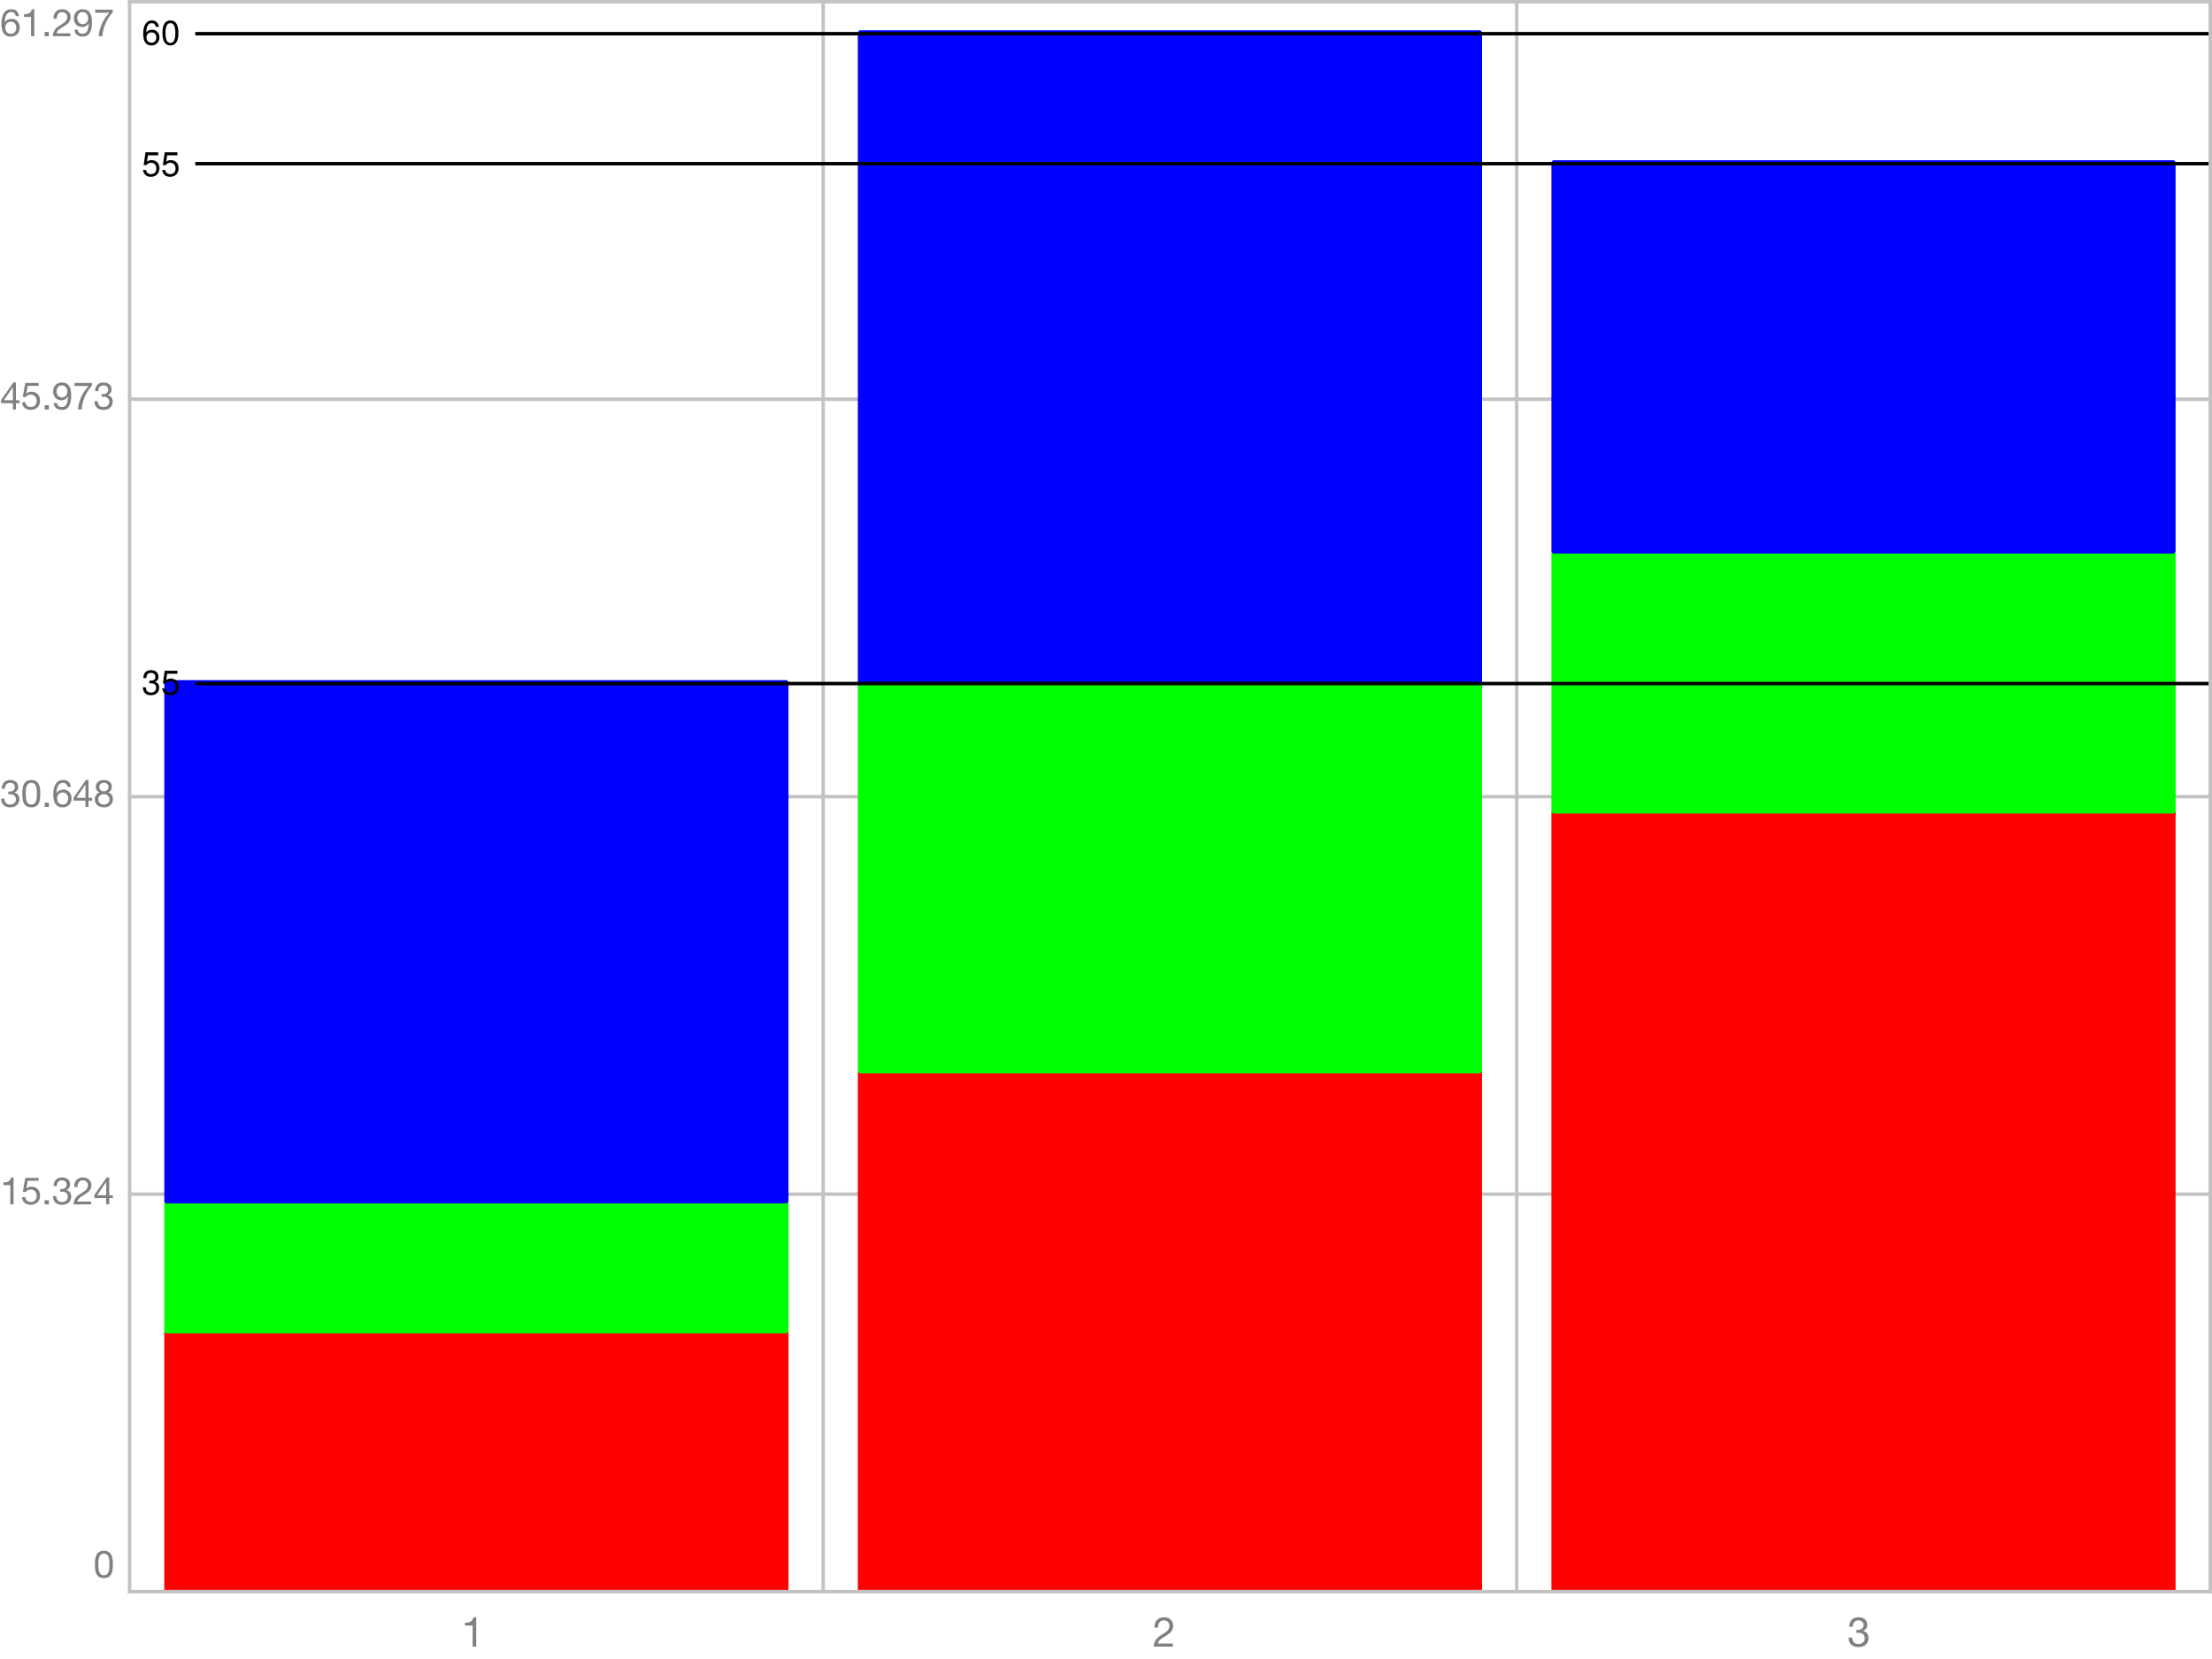
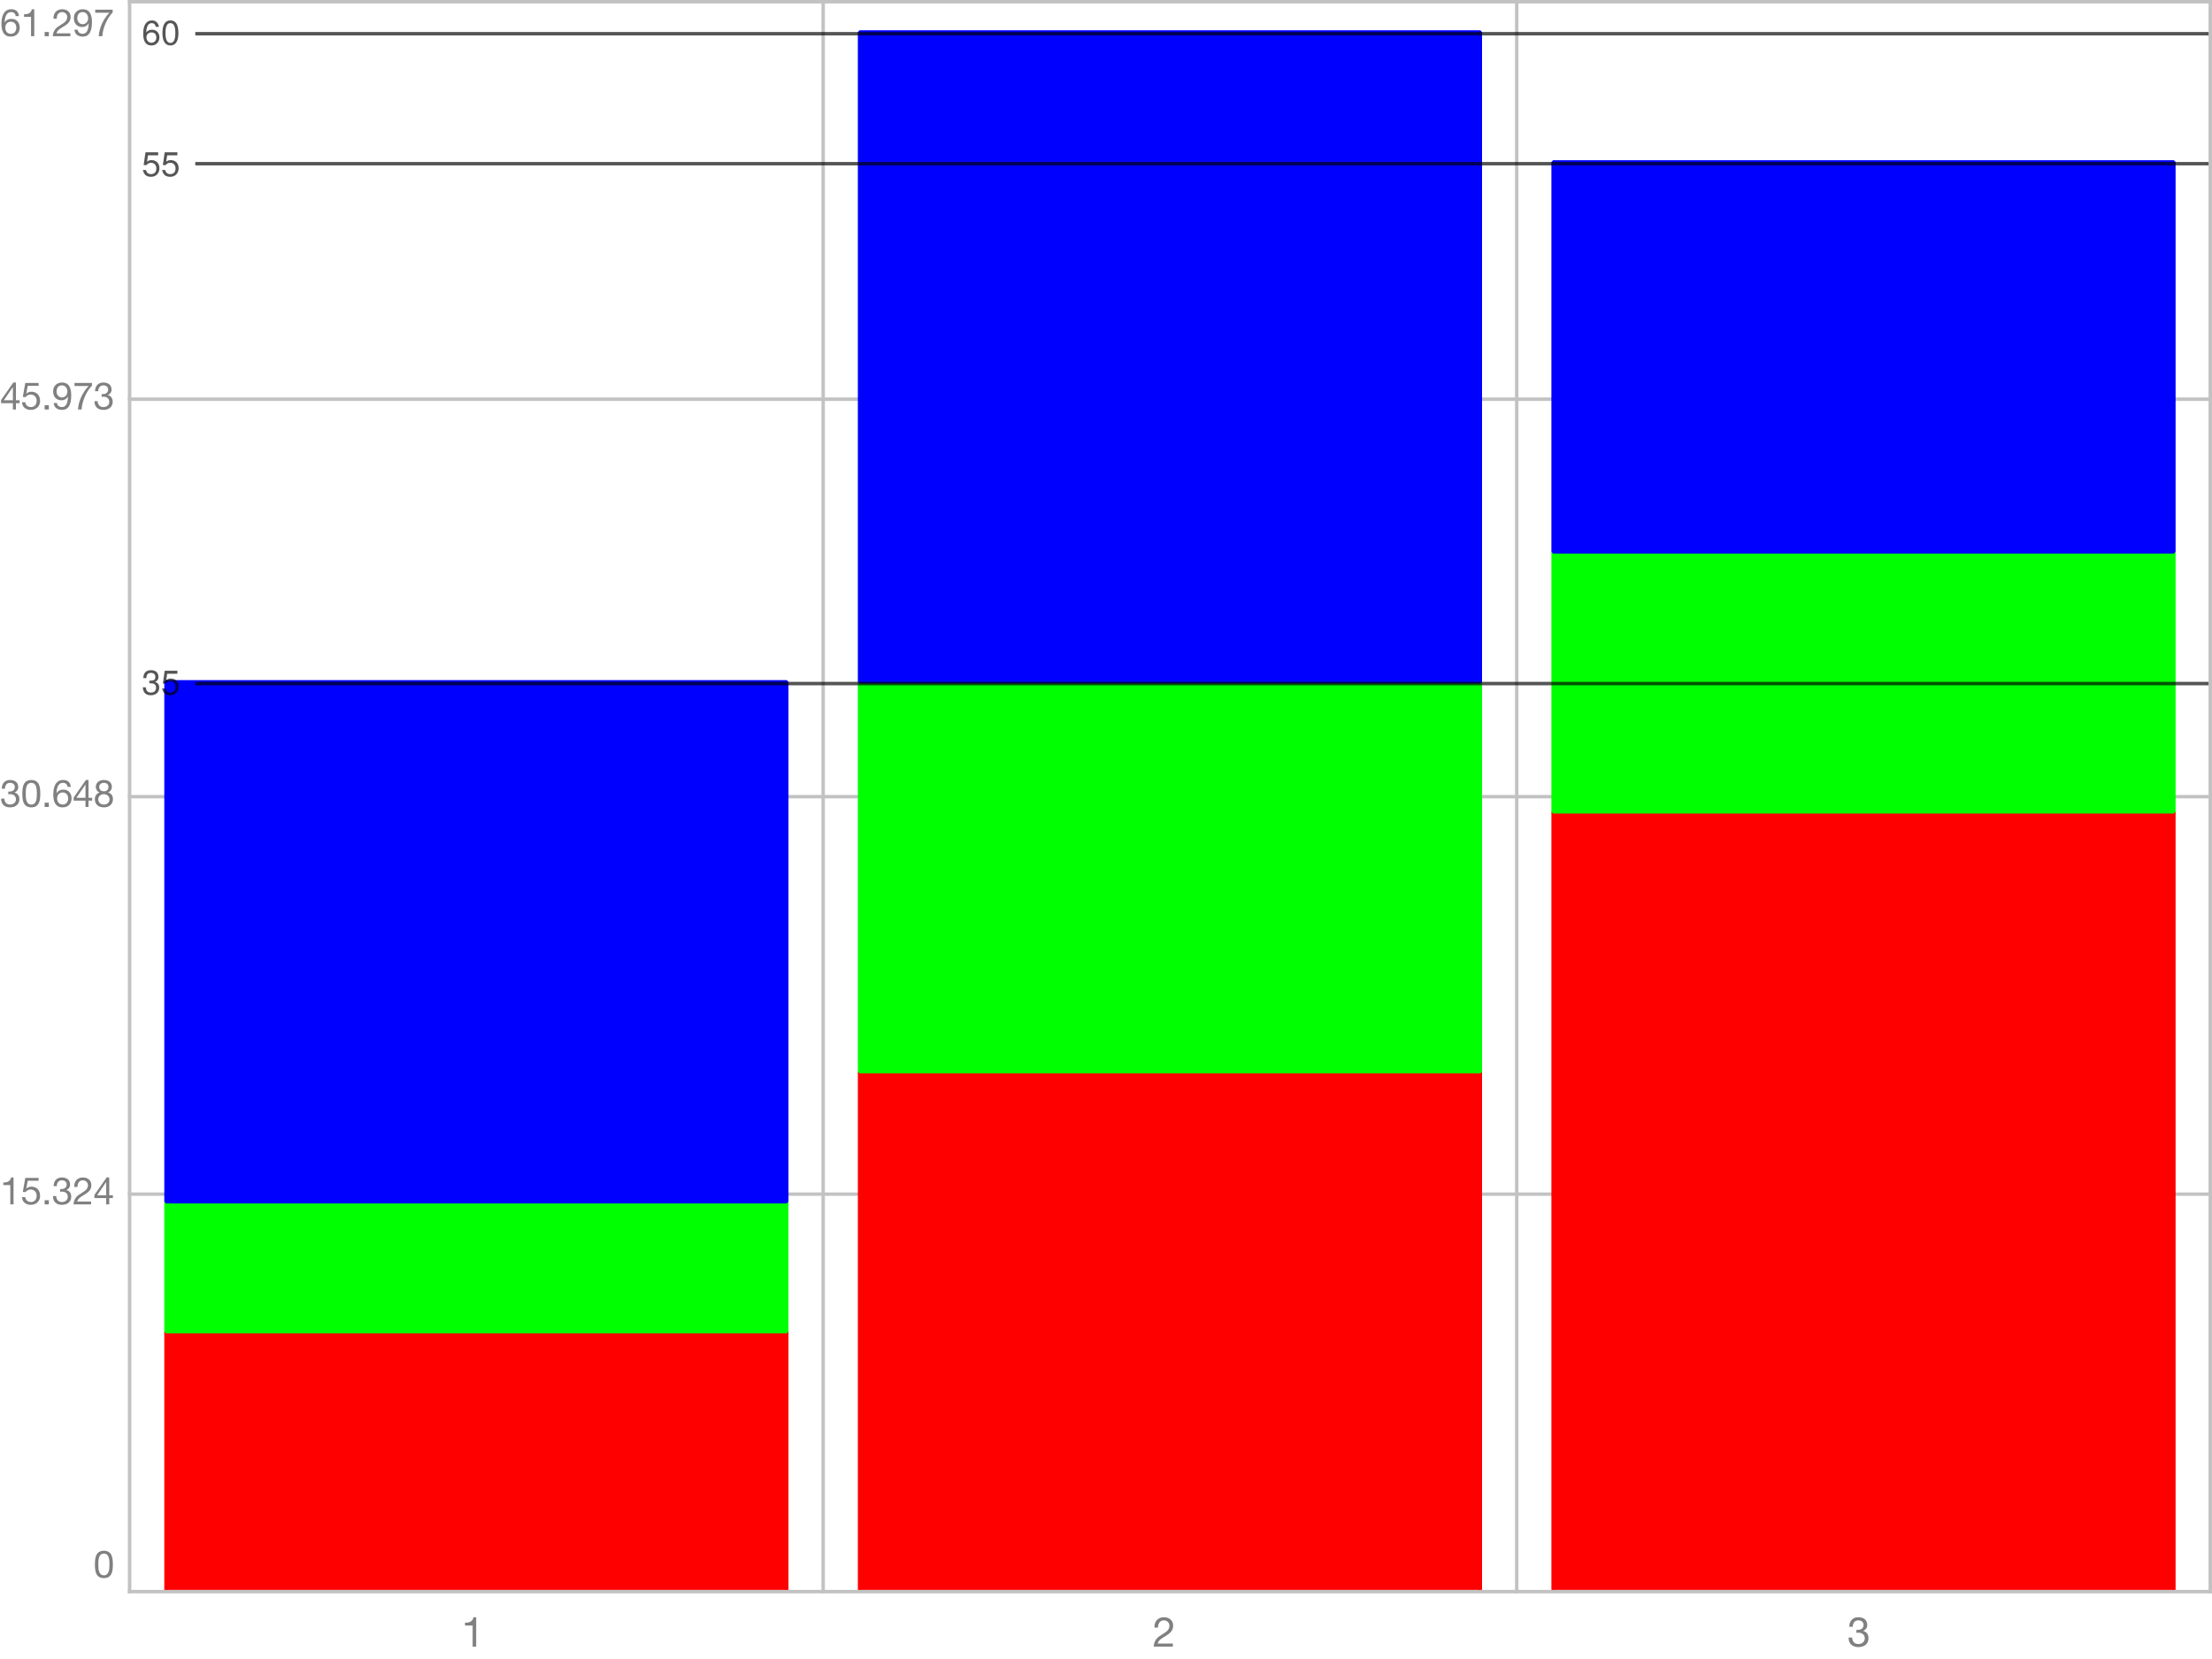
<svg xmlns="http://www.w3.org/2000/svg" color-interpolation="auto" color-rendering="auto" fill="black" fill-opacity="1" font-family="'Dialog'" font-size="12px" font-style="normal" font-weight="normal" height="480" image-rendering="auto" shape-rendering="auto" stroke="black" stroke-dasharray="none" stroke-dashoffset="0" stroke-linecap="square" stroke-linejoin="miter" stroke-miterlimit="10" stroke-opacity="1" stroke-width="1" text-rendering="auto" width="640">
  <defs id="genericDefs" />
  <g>
    <defs id="defs1">
      <clipPath clipPathUnits="userSpaceOnUse" id="clipPath1">
        <path d="M0 0 L200 0 L200 15 L0 15 L0 0 Z" />
      </clipPath>
      <clipPath clipPathUnits="userSpaceOnUse" id="clipPath2">
        <path d="M0 0 L33 0 L33 14 L0 14 L0 0 Z" />
      </clipPath>
      <clipPath clipPathUnits="userSpaceOnUse" id="clipPath3">
        <path d="M38 1 L639 1 L639 460 L38 460 L38 1 Z" />
      </clipPath>
      <clipPath clipPathUnits="userSpaceOnUse" id="clipPath4">
        <path d="M0 0 L0 13 L12 13 L12 0 Z" />
      </clipPath>
    </defs>
    <g color-interpolation="linearRGB" color-rendering="optimizeQuality" fill="rgb(194,194,194)" image-rendering="optimizeQuality" stroke="rgb(194,194,194)" stroke-linecap="butt" stroke-linejoin="bevel">
      <line fill="none" x1="37" x2="640" y1="0.5" y2="0.5" />
      <line fill="none" x1="37" x2="640" y1="115.5" y2="115.5" />
      <line fill="none" x1="37" x2="640" y1="230.5" y2="230.5" />
      <line fill="none" x1="37" x2="640" y1="345.5" y2="345.5" />
      <line fill="none" x1="37" x2="640" y1="460.5" y2="460.5" />
      <line fill="none" x1="37.5" x2="37.5" y1="0" y2="461" />
      <line fill="none" x1="238.167" x2="238.167" y1="0" y2="461" />
      <line fill="none" x1="438.833" x2="438.833" y1="0" y2="461" />
      <line fill="none" x1="639.5" x2="639.5" y1="0" y2="461" />
    </g>
    <g color-interpolation="linearRGB" color-rendering="optimizeQuality" fill="gray" font-family="'Helvetica Neue'" image-rendering="optimizeQuality" stroke="gray" stroke-linecap="butt" stroke-linejoin="bevel" transform="translate(37,465)">
      <path clip-path="url(#clipPath1)" d="M100.772 11.424 L100.772 2.916 L99.992 2.916 Q99.908 3.396 99.68 3.708 Q99.452 4.02 99.122 4.2 Q98.792 4.38 98.384 4.446 Q97.976 4.512 97.544 4.512 L97.544 5.328 L99.752 5.328 L99.752 11.424 Z" stroke="none" />
    </g>
    <g color-interpolation="linearRGB" color-rendering="optimizeQuality" fill="gray" font-family="'Helvetica Neue'" image-rendering="optimizeQuality" stroke="gray" stroke-linecap="butt" stroke-linejoin="bevel" transform="translate(237,465)">
      <path clip-path="url(#clipPath1)" d="M97.028 5.928 L98.048 5.928 Q98.036 5.544 98.126 5.166 Q98.216 4.788 98.42 4.488 Q98.624 4.188 98.942 4.002 Q99.26 3.816 99.704 3.816 Q100.04 3.816 100.34 3.924 Q100.64 4.032 100.862 4.236 Q101.084 4.44 101.216 4.722 Q101.348 5.004 101.348 5.352 Q101.348 5.796 101.21 6.132 Q101.072 6.468 100.802 6.756 Q100.532 7.044 100.124 7.326 Q99.716 7.608 99.176 7.944 Q98.732 8.208 98.324 8.508 Q97.916 8.808 97.592 9.204 Q97.268 9.6 97.058 10.134 Q96.848 10.668 96.788 11.424 L102.344 11.424 L102.344 10.524 L97.976 10.524 Q98.048 10.128 98.282 9.822 Q98.516 9.516 98.846 9.252 Q99.176 8.988 99.572 8.754 Q99.968 8.52 100.364 8.28 Q100.76 8.028 101.132 7.752 Q101.504 7.476 101.792 7.134 Q102.08 6.792 102.254 6.36 Q102.428 5.928 102.428 5.364 Q102.428 4.764 102.218 4.308 Q102.008 3.852 101.648 3.546 Q101.288 3.24 100.802 3.078 Q100.316 2.916 99.764 2.916 Q99.092 2.916 98.564 3.144 Q98.036 3.372 97.682 3.774 Q97.328 4.176 97.16 4.728 Q96.992 5.28 97.028 5.928 Z" stroke="none" />
    </g>
    <g color-interpolation="linearRGB" color-rendering="optimizeQuality" fill="gray" font-family="'Helvetica Neue'" image-rendering="optimizeQuality" stroke="gray" stroke-linecap="butt" stroke-linejoin="bevel" transform="translate(438,465)">
      <path clip-path="url(#clipPath1)" d="M99.116 6.564 L99.116 7.428 Q99.404 7.392 99.728 7.392 Q100.112 7.392 100.442 7.494 Q100.772 7.596 101.012 7.806 Q101.252 8.016 101.396 8.322 Q101.54 8.628 101.54 9.024 Q101.54 9.408 101.39 9.714 Q101.24 10.02 100.988 10.23 Q100.736 10.44 100.4 10.554 Q100.064 10.668 99.692 10.668 Q98.816 10.668 98.36 10.146 Q97.904 9.624 97.88 8.796 L96.86 8.796 Q96.848 9.456 97.046 9.972 Q97.244 10.488 97.616 10.842 Q97.988 11.196 98.516 11.376 Q99.044 11.556 99.692 11.556 Q100.292 11.556 100.826 11.394 Q101.36 11.232 101.756 10.908 Q102.152 10.584 102.386 10.098 Q102.62 9.612 102.62 8.976 Q102.62 8.208 102.242 7.644 Q101.864 7.08 101.084 6.912 L101.084 6.888 Q101.588 6.66 101.924 6.216 Q102.26 5.772 102.26 5.196 Q102.26 4.608 102.062 4.176 Q101.864 3.744 101.516 3.468 Q101.168 3.192 100.694 3.054 Q100.22 2.916 99.668 2.916 Q99.032 2.916 98.546 3.12 Q98.06 3.324 97.736 3.684 Q97.412 4.044 97.238 4.548 Q97.064 5.052 97.04 5.664 L98.06 5.664 Q98.06 5.292 98.156 4.956 Q98.252 4.62 98.45 4.368 Q98.648 4.116 98.954 3.966 Q99.26 3.816 99.668 3.816 Q100.316 3.816 100.748 4.158 Q101.18 4.5 101.18 5.184 Q101.18 5.52 101.048 5.784 Q100.916 6.048 100.694 6.222 Q100.472 6.396 100.178 6.486 Q99.884 6.576 99.56 6.576 L99.344 6.576 Q99.284 6.576 99.224 6.576 Q99.176 6.576 99.116 6.564 Z" stroke="none" />
    </g>
    <g color-interpolation="linearRGB" color-rendering="optimizeQuality" fill="gray" font-family="'Helvetica Neue'" font-size="11px" image-rendering="optimizeQuality" stroke="gray" stroke-linecap="butt" stroke-linejoin="bevel" transform="translate(0,446)">
      <path clip-path="url(#clipPath2)" d="M28.452 6.633 Q28.452 6.347 28.457 6 Q28.463 5.654 28.512 5.308 Q28.562 4.961 28.655 4.631 Q28.749 4.301 28.93 4.053 Q29.112 3.806 29.387 3.652 Q29.662 3.498 30.058 3.498 Q30.454 3.498 30.729 3.652 Q31.004 3.806 31.186 4.053 Q31.367 4.301 31.46 4.631 Q31.554 4.961 31.604 5.308 Q31.653 5.654 31.659 6 Q31.664 6.347 31.664 6.633 Q31.664 7.073 31.637 7.617 Q31.609 8.162 31.46 8.64 Q31.312 9.119 30.982 9.449 Q30.652 9.779 30.058 9.779 Q29.464 9.779 29.134 9.449 Q28.804 9.119 28.655 8.64 Q28.507 8.162 28.48 7.617 Q28.452 7.073 28.452 6.633 ZM27.462 6.644 Q27.462 7.073 27.484 7.535 Q27.506 7.997 27.594 8.437 Q27.682 8.877 27.847 9.268 Q28.012 9.658 28.298 9.955 Q28.584 10.252 29.018 10.422 Q29.453 10.593 30.058 10.593 Q30.674 10.593 31.103 10.422 Q31.532 10.252 31.818 9.955 Q32.104 9.658 32.269 9.268 Q32.434 8.877 32.522 8.437 Q32.61 7.997 32.632 7.535 Q32.654 7.073 32.654 6.644 Q32.654 6.215 32.632 5.753 Q32.61 5.291 32.522 4.851 Q32.434 4.411 32.269 4.015 Q32.104 3.619 31.818 3.322 Q31.532 3.025 31.098 2.849 Q30.663 2.673 30.058 2.673 Q29.453 2.673 29.018 2.849 Q28.584 3.025 28.298 3.322 Q28.012 3.619 27.847 4.015 Q27.682 4.411 27.594 4.851 Q27.506 5.291 27.484 5.753 Q27.462 6.215 27.462 6.644 Z" stroke="none" />
    </g>
    <g color-interpolation="linearRGB" color-rendering="optimizeQuality" fill="gray" font-family="'Helvetica Neue'" font-size="11px" image-rendering="optimizeQuality" stroke="gray" stroke-linecap="butt" stroke-linejoin="bevel" transform="translate(0,338)">
      <path clip-path="url(#clipPath2)" d="M3.916 10.472 L3.916 2.673 L3.201 2.673 Q3.124 3.113 2.915 3.399 Q2.706 3.685 2.404 3.85 Q2.101 4.015 1.727 4.075 Q1.353 4.136 0.957 4.136 L0.957 4.884 L2.981 4.884 L2.981 10.472 ZM11.17 3.63 L11.17 2.805 L7.32 2.805 L6.594 6.853 L7.397 6.897 Q7.672 6.567 8.03 6.364 Q8.387 6.16 8.849 6.16 Q9.245 6.16 9.569 6.292 Q9.894 6.424 10.125 6.66 Q10.356 6.897 10.482 7.221 Q10.609 7.546 10.609 7.931 Q10.609 8.393 10.477 8.739 Q10.345 9.086 10.12 9.317 Q9.894 9.548 9.591 9.664 Q9.289 9.779 8.959 9.779 Q8.607 9.779 8.316 9.675 Q8.024 9.57 7.809 9.377 Q7.595 9.185 7.468 8.927 Q7.342 8.668 7.32 8.371 L6.385 8.371 Q6.396 8.899 6.594 9.317 Q6.792 9.735 7.133 10.015 Q7.474 10.296 7.92 10.444 Q8.365 10.593 8.871 10.593 Q9.553 10.593 10.065 10.379 Q10.576 10.164 10.917 9.801 Q11.258 9.438 11.428 8.97 Q11.599 8.503 11.599 8.008 Q11.599 7.337 11.401 6.837 Q11.203 6.336 10.862 6 Q10.521 5.665 10.059 5.5 Q9.597 5.335 9.08 5.335 Q8.684 5.335 8.283 5.473 Q7.881 5.61 7.628 5.896 L7.606 5.874 L8.024 3.63 ZM12.913 9.251 L12.913 10.472 L14.134 10.472 L14.134 9.251 ZM17.398 6.017 L17.398 6.809 Q17.662 6.776 17.959 6.776 Q18.311 6.776 18.613 6.87 Q18.916 6.963 19.136 7.155 Q19.356 7.348 19.488 7.628 Q19.62 7.909 19.62 8.272 Q19.62 8.624 19.483 8.905 Q19.345 9.185 19.114 9.377 Q18.883 9.57 18.575 9.675 Q18.267 9.779 17.926 9.779 Q17.123 9.779 16.705 9.3 Q16.287 8.822 16.265 8.063 L15.33 8.063 Q15.319 8.668 15.501 9.141 Q15.682 9.614 16.023 9.938 Q16.364 10.263 16.848 10.428 Q17.332 10.593 17.926 10.593 Q18.476 10.593 18.965 10.444 Q19.455 10.296 19.818 9.999 Q20.181 9.702 20.395 9.257 Q20.61 8.811 20.61 8.228 Q20.61 7.524 20.264 7.007 Q19.917 6.49 19.202 6.336 L19.202 6.314 Q19.664 6.105 19.972 5.698 Q20.28 5.291 20.28 4.763 Q20.28 4.224 20.099 3.828 Q19.917 3.432 19.598 3.179 Q19.279 2.926 18.845 2.8 Q18.41 2.673 17.904 2.673 Q17.321 2.673 16.875 2.86 Q16.43 3.047 16.133 3.377 Q15.836 3.707 15.677 4.169 Q15.517 4.631 15.495 5.192 L16.43 5.192 Q16.43 4.851 16.518 4.543 Q16.606 4.235 16.788 4.004 Q16.969 3.773 17.25 3.635 Q17.53 3.498 17.904 3.498 Q18.498 3.498 18.894 3.812 Q19.29 4.125 19.29 4.752 Q19.29 5.06 19.169 5.302 Q19.048 5.544 18.845 5.704 Q18.641 5.863 18.372 5.946 Q18.102 6.028 17.805 6.028 L17.607 6.028 Q17.552 6.028 17.497 6.028 Q17.453 6.028 17.398 6.017 ZM21.484 5.434 L22.419 5.434 Q22.408 5.082 22.491 4.736 Q22.573 4.389 22.76 4.114 Q22.947 3.839 23.238 3.668 Q23.53 3.498 23.937 3.498 Q24.245 3.498 24.52 3.597 Q24.795 3.696 24.998 3.883 Q25.202 4.07 25.323 4.329 Q25.444 4.587 25.444 4.906 Q25.444 5.313 25.317 5.621 Q25.191 5.929 24.944 6.193 Q24.696 6.457 24.322 6.715 Q23.948 6.974 23.453 7.282 Q23.046 7.524 22.672 7.799 Q22.298 8.074 22.001 8.437 Q21.704 8.8 21.512 9.29 Q21.319 9.779 21.264 10.472 L26.357 10.472 L26.357 9.647 L22.353 9.647 Q22.419 9.284 22.634 9.004 Q22.848 8.723 23.151 8.481 Q23.453 8.239 23.816 8.024 Q24.179 7.81 24.542 7.59 Q24.905 7.359 25.246 7.106 Q25.587 6.853 25.851 6.54 Q26.115 6.226 26.274 5.83 Q26.434 5.434 26.434 4.917 Q26.434 4.367 26.241 3.949 Q26.049 3.531 25.719 3.251 Q25.389 2.97 24.944 2.821 Q24.498 2.673 23.992 2.673 Q23.376 2.673 22.892 2.882 Q22.408 3.091 22.084 3.459 Q21.759 3.828 21.605 4.334 Q21.451 4.84 21.484 5.434 ZM30.729 7.821 L28.111 7.821 L30.707 4.004 L30.729 4.004 ZM31.609 7.821 L31.609 2.673 L30.861 2.673 L27.308 7.744 L27.308 8.646 L30.729 8.646 L30.729 10.472 L31.609 10.472 L31.609 8.646 L32.665 8.646 L32.665 7.821 Z" stroke="none" />
    </g>
    <g color-interpolation="linearRGB" color-rendering="optimizeQuality" fill="gray" font-family="'Helvetica Neue'" font-size="11px" image-rendering="optimizeQuality" stroke="gray" stroke-linecap="butt" stroke-linejoin="bevel" transform="translate(0,223)">
      <path clip-path="url(#clipPath2)" d="M2.398 6.017 L2.398 6.809 Q2.662 6.776 2.959 6.776 Q3.311 6.776 3.614 6.87 Q3.916 6.963 4.136 7.155 Q4.356 7.348 4.488 7.628 Q4.62 7.909 4.62 8.272 Q4.62 8.624 4.482 8.905 Q4.345 9.185 4.114 9.377 Q3.883 9.57 3.575 9.675 Q3.267 9.779 2.926 9.779 Q2.123 9.779 1.705 9.3 Q1.287 8.822 1.265 8.063 L0.33 8.063 Q0.319 8.668 0.5 9.141 Q0.682 9.614 1.023 9.938 Q1.364 10.263 1.848 10.428 Q2.332 10.593 2.926 10.593 Q3.476 10.593 3.966 10.444 Q4.455 10.296 4.818 9.999 Q5.181 9.702 5.396 9.257 Q5.61 8.811 5.61 8.228 Q5.61 7.524 5.263 7.007 Q4.917 6.49 4.202 6.336 L4.202 6.314 Q4.664 6.105 4.972 5.698 Q5.28 5.291 5.28 4.763 Q5.28 4.224 5.098 3.828 Q4.917 3.432 4.598 3.179 Q4.279 2.926 3.845 2.8 Q3.41 2.673 2.904 2.673 Q2.321 2.673 1.875 2.86 Q1.43 3.047 1.133 3.377 Q0.836 3.707 0.676 4.169 Q0.517 4.631 0.495 5.192 L1.43 5.192 Q1.43 4.851 1.518 4.543 Q1.606 4.235 1.788 4.004 Q1.969 3.773 2.249 3.635 Q2.53 3.498 2.904 3.498 Q3.498 3.498 3.894 3.812 Q4.29 4.125 4.29 4.752 Q4.29 5.06 4.169 5.302 Q4.048 5.544 3.845 5.704 Q3.641 5.863 3.372 5.946 Q3.102 6.028 2.805 6.028 L2.607 6.028 Q2.552 6.028 2.497 6.028 Q2.453 6.028 2.398 6.017 ZM7.452 6.633 Q7.452 6.347 7.457 6 Q7.463 5.654 7.513 5.308 Q7.562 4.961 7.655 4.631 Q7.749 4.301 7.931 4.053 Q8.112 3.806 8.387 3.652 Q8.662 3.498 9.058 3.498 Q9.454 3.498 9.729 3.652 Q10.004 3.806 10.185 4.053 Q10.367 4.301 10.46 4.631 Q10.554 4.961 10.604 5.308 Q10.653 5.654 10.659 6 Q10.664 6.347 10.664 6.633 Q10.664 7.073 10.636 7.617 Q10.609 8.162 10.46 8.64 Q10.312 9.119 9.982 9.449 Q9.652 9.779 9.058 9.779 Q8.464 9.779 8.134 9.449 Q7.804 9.119 7.655 8.64 Q7.507 8.162 7.479 7.617 Q7.452 7.073 7.452 6.633 ZM6.462 6.644 Q6.462 7.073 6.484 7.535 Q6.506 7.997 6.594 8.437 Q6.682 8.877 6.847 9.268 Q7.012 9.658 7.298 9.955 Q7.584 10.252 8.018 10.422 Q8.453 10.593 9.058 10.593 Q9.674 10.593 10.103 10.422 Q10.532 10.252 10.818 9.955 Q11.104 9.658 11.269 9.268 Q11.434 8.877 11.522 8.437 Q11.61 7.997 11.632 7.535 Q11.654 7.073 11.654 6.644 Q11.654 6.215 11.632 5.753 Q11.61 5.291 11.522 4.851 Q11.434 4.411 11.269 4.015 Q11.104 3.619 10.818 3.322 Q10.532 3.025 10.098 2.849 Q9.663 2.673 9.058 2.673 Q8.453 2.673 8.018 2.849 Q7.584 3.025 7.298 3.322 Q7.012 3.619 6.847 4.015 Q6.682 4.411 6.594 4.851 Q6.506 5.291 6.484 5.753 Q6.462 6.215 6.462 6.644 ZM12.913 9.251 L12.913 10.472 L14.134 10.472 L14.134 9.251 ZM19.554 4.664 L20.489 4.664 Q20.401 3.696 19.829 3.184 Q19.257 2.673 18.289 2.673 Q17.453 2.673 16.903 3.025 Q16.353 3.377 16.023 3.96 Q15.693 4.543 15.556 5.296 Q15.418 6.05 15.418 6.853 Q15.418 7.469 15.511 8.129 Q15.605 8.789 15.891 9.339 Q16.177 9.889 16.705 10.241 Q17.233 10.593 18.102 10.593 Q18.839 10.593 19.34 10.345 Q19.84 10.098 20.142 9.719 Q20.445 9.339 20.577 8.877 Q20.709 8.415 20.709 7.986 Q20.709 7.447 20.544 6.985 Q20.379 6.523 20.076 6.182 Q19.774 5.841 19.328 5.649 Q18.883 5.456 18.322 5.456 Q17.684 5.456 17.195 5.698 Q16.705 5.94 16.375 6.479 L16.353 6.457 Q16.364 6.006 16.441 5.489 Q16.518 4.972 16.721 4.527 Q16.925 4.081 17.288 3.789 Q17.651 3.498 18.245 3.498 Q18.806 3.498 19.147 3.817 Q19.488 4.136 19.554 4.664 ZM18.146 6.281 Q18.542 6.281 18.839 6.424 Q19.136 6.567 19.334 6.803 Q19.532 7.04 19.625 7.364 Q19.719 7.689 19.719 8.052 Q19.719 8.393 19.614 8.707 Q19.51 9.02 19.312 9.262 Q19.114 9.504 18.823 9.642 Q18.531 9.779 18.146 9.779 Q17.761 9.779 17.459 9.642 Q17.156 9.504 16.953 9.273 Q16.749 9.042 16.639 8.723 Q16.529 8.404 16.529 8.041 Q16.529 7.678 16.634 7.354 Q16.738 7.029 16.947 6.793 Q17.156 6.556 17.453 6.418 Q17.75 6.281 18.146 6.281 ZM24.729 7.821 L22.111 7.821 L24.707 4.004 L24.729 4.004 ZM25.609 7.821 L25.609 2.673 L24.861 2.673 L21.308 7.744 L21.308 8.646 L24.729 8.646 L24.729 10.472 L25.609 10.472 L25.609 8.646 L26.665 8.646 L26.665 7.821 ZM28.705 4.697 Q28.705 4.4 28.815 4.18 Q28.925 3.96 29.107 3.806 Q29.288 3.652 29.541 3.575 Q29.794 3.498 30.069 3.498 Q30.641 3.498 31.009 3.8 Q31.378 4.103 31.378 4.697 Q31.378 5.291 31.015 5.621 Q30.652 5.951 30.091 5.951 Q29.805 5.951 29.552 5.874 Q29.299 5.797 29.112 5.643 Q28.925 5.489 28.815 5.253 Q28.705 5.016 28.705 4.697 ZM27.715 4.664 Q27.715 5.192 28.012 5.638 Q28.309 6.083 28.804 6.281 Q28.144 6.512 27.792 7.024 Q27.44 7.535 27.44 8.228 Q27.44 8.822 27.643 9.268 Q27.847 9.713 28.204 10.01 Q28.562 10.307 29.046 10.45 Q29.53 10.593 30.091 10.593 Q30.63 10.593 31.103 10.439 Q31.576 10.285 31.922 9.982 Q32.269 9.68 32.472 9.24 Q32.676 8.8 32.676 8.228 Q32.676 7.502 32.335 7.002 Q31.994 6.501 31.29 6.281 Q31.785 6.061 32.077 5.627 Q32.368 5.192 32.368 4.664 Q32.368 4.29 32.236 3.933 Q32.104 3.575 31.823 3.295 Q31.543 3.014 31.092 2.844 Q30.641 2.673 30.003 2.673 Q29.552 2.673 29.14 2.805 Q28.727 2.937 28.408 3.19 Q28.089 3.443 27.902 3.812 Q27.715 4.18 27.715 4.664 ZM28.43 8.272 Q28.43 7.931 28.556 7.656 Q28.683 7.381 28.909 7.183 Q29.134 6.985 29.436 6.88 Q29.739 6.776 30.08 6.776 Q30.41 6.776 30.701 6.891 Q30.993 7.007 31.213 7.205 Q31.433 7.403 31.559 7.673 Q31.686 7.942 31.686 8.261 Q31.686 8.591 31.57 8.866 Q31.455 9.141 31.241 9.345 Q31.026 9.548 30.735 9.664 Q30.443 9.779 30.091 9.779 Q29.365 9.779 28.898 9.377 Q28.43 8.976 28.43 8.272 Z" stroke="none" />
    </g>
    <g color-interpolation="linearRGB" color-rendering="optimizeQuality" fill="gray" font-family="'Helvetica Neue'" font-size="11px" image-rendering="optimizeQuality" stroke="gray" stroke-linecap="butt" stroke-linejoin="bevel" transform="translate(0,108)">
      <path clip-path="url(#clipPath2)" d="M3.729 7.821 L1.111 7.821 L3.707 4.004 L3.729 4.004 ZM4.609 7.821 L4.609 2.673 L3.861 2.673 L0.308 7.744 L0.308 8.646 L3.729 8.646 L3.729 10.472 L4.609 10.472 L4.609 8.646 L5.665 8.646 L5.665 7.821 ZM11.17 3.63 L11.17 2.805 L7.32 2.805 L6.594 6.853 L7.397 6.897 Q7.672 6.567 8.03 6.364 Q8.387 6.16 8.849 6.16 Q9.245 6.16 9.569 6.292 Q9.894 6.424 10.125 6.66 Q10.356 6.897 10.482 7.221 Q10.609 7.546 10.609 7.931 Q10.609 8.393 10.477 8.739 Q10.345 9.086 10.12 9.317 Q9.894 9.548 9.591 9.664 Q9.289 9.779 8.959 9.779 Q8.607 9.779 8.316 9.675 Q8.024 9.57 7.809 9.377 Q7.595 9.185 7.468 8.927 Q7.342 8.668 7.32 8.371 L6.385 8.371 Q6.396 8.899 6.594 9.317 Q6.792 9.735 7.133 10.015 Q7.474 10.296 7.92 10.444 Q8.365 10.593 8.871 10.593 Q9.553 10.593 10.065 10.379 Q10.576 10.164 10.917 9.801 Q11.258 9.438 11.428 8.97 Q11.599 8.503 11.599 8.008 Q11.599 7.337 11.401 6.837 Q11.203 6.336 10.862 6 Q10.521 5.665 10.059 5.5 Q9.597 5.335 9.08 5.335 Q8.684 5.335 8.283 5.473 Q7.881 5.61 7.628 5.896 L7.606 5.874 L8.024 3.63 ZM12.913 9.251 L12.913 10.472 L14.134 10.472 L14.134 9.251 ZM16.474 8.591 L15.539 8.591 Q15.627 9.603 16.276 10.098 Q16.925 10.593 17.904 10.593 Q19.323 10.593 19.966 9.509 Q20.61 8.426 20.61 6.402 Q20.61 5.291 20.395 4.571 Q20.181 3.85 19.818 3.432 Q19.455 3.014 18.971 2.844 Q18.487 2.673 17.937 2.673 Q17.376 2.673 16.903 2.86 Q16.43 3.047 16.089 3.382 Q15.748 3.718 15.561 4.186 Q15.374 4.653 15.374 5.214 Q15.374 5.786 15.534 6.27 Q15.693 6.754 16.006 7.095 Q16.32 7.436 16.782 7.628 Q17.244 7.821 17.838 7.821 Q18.41 7.821 18.894 7.529 Q19.378 7.238 19.642 6.743 L19.664 6.765 Q19.62 8.294 19.191 9.037 Q18.762 9.779 17.904 9.779 Q17.343 9.779 16.936 9.471 Q16.529 9.163 16.474 8.591 ZM19.499 5.28 Q19.499 5.621 19.389 5.934 Q19.279 6.248 19.07 6.484 Q18.861 6.721 18.564 6.859 Q18.267 6.996 17.904 6.996 Q17.563 6.996 17.282 6.859 Q17.002 6.721 16.799 6.49 Q16.595 6.259 16.48 5.962 Q16.364 5.665 16.364 5.346 Q16.364 4.983 16.447 4.653 Q16.529 4.323 16.71 4.064 Q16.892 3.806 17.183 3.652 Q17.475 3.498 17.893 3.498 Q18.289 3.498 18.586 3.641 Q18.883 3.784 19.087 4.032 Q19.29 4.279 19.395 4.598 Q19.499 4.917 19.499 5.28 ZM26.599 3.608 L26.599 2.805 L21.55 2.805 L21.55 3.685 L25.642 3.685 Q25.026 4.334 24.492 5.104 Q23.959 5.874 23.552 6.737 Q23.145 7.601 22.887 8.541 Q22.628 9.482 22.562 10.472 L23.607 10.472 Q23.662 9.559 23.915 8.591 Q24.168 7.623 24.57 6.71 Q24.971 5.797 25.488 4.994 Q26.005 4.191 26.599 3.608 ZM29.398 6.017 L29.398 6.809 Q29.662 6.776 29.959 6.776 Q30.311 6.776 30.613 6.87 Q30.916 6.963 31.136 7.155 Q31.356 7.348 31.488 7.628 Q31.62 7.909 31.62 8.272 Q31.62 8.624 31.483 8.905 Q31.345 9.185 31.114 9.377 Q30.883 9.57 30.575 9.675 Q30.267 9.779 29.926 9.779 Q29.123 9.779 28.705 9.3 Q28.287 8.822 28.265 8.063 L27.33 8.063 Q27.319 8.668 27.5 9.141 Q27.682 9.614 28.023 9.938 Q28.364 10.263 28.848 10.428 Q29.332 10.593 29.926 10.593 Q30.476 10.593 30.965 10.444 Q31.455 10.296 31.818 9.999 Q32.181 9.702 32.395 9.257 Q32.61 8.811 32.61 8.228 Q32.61 7.524 32.264 7.007 Q31.917 6.49 31.202 6.336 L31.202 6.314 Q31.664 6.105 31.972 5.698 Q32.28 5.291 32.28 4.763 Q32.28 4.224 32.099 3.828 Q31.917 3.432 31.598 3.179 Q31.279 2.926 30.845 2.8 Q30.41 2.673 29.904 2.673 Q29.321 2.673 28.875 2.86 Q28.43 3.047 28.133 3.377 Q27.836 3.707 27.677 4.169 Q27.517 4.631 27.495 5.192 L28.43 5.192 Q28.43 4.851 28.518 4.543 Q28.606 4.235 28.788 4.004 Q28.969 3.773 29.25 3.635 Q29.53 3.498 29.904 3.498 Q30.498 3.498 30.894 3.812 Q31.29 4.125 31.29 4.752 Q31.29 5.06 31.169 5.302 Q31.048 5.544 30.845 5.704 Q30.641 5.863 30.372 5.946 Q30.102 6.028 29.805 6.028 L29.607 6.028 Q29.552 6.028 29.497 6.028 Q29.453 6.028 29.398 6.017 Z" stroke="none" />
    </g>
    <g color-interpolation="linearRGB" color-rendering="optimizeQuality" fill="gray" font-family="'Helvetica Neue'" font-size="11px" image-rendering="optimizeQuality" stroke="gray" stroke-linecap="butt" stroke-linejoin="bevel">
      <path clip-path="url(#clipPath2)" d="M4.554 4.664 L5.489 4.664 Q5.401 3.696 4.829 3.184 Q4.257 2.673 3.289 2.673 Q2.453 2.673 1.903 3.025 Q1.353 3.377 1.023 3.96 Q0.693 4.543 0.555 5.296 Q0.418 6.05 0.418 6.853 Q0.418 7.469 0.511 8.129 Q0.605 8.789 0.891 9.339 Q1.177 9.889 1.705 10.241 Q2.233 10.593 3.102 10.593 Q3.839 10.593 4.34 10.345 Q4.84 10.098 5.143 9.719 Q5.445 9.339 5.577 8.877 Q5.709 8.415 5.709 7.986 Q5.709 7.447 5.544 6.985 Q5.379 6.523 5.077 6.182 Q4.774 5.841 4.329 5.649 Q3.883 5.456 3.322 5.456 Q2.684 5.456 2.195 5.698 Q1.705 5.94 1.375 6.479 L1.353 6.457 Q1.364 6.006 1.441 5.489 Q1.518 4.972 1.722 4.527 Q1.925 4.081 2.288 3.789 Q2.651 3.498 3.245 3.498 Q3.806 3.498 4.147 3.817 Q4.488 4.136 4.554 4.664 ZM3.146 6.281 Q3.542 6.281 3.839 6.424 Q4.136 6.567 4.334 6.803 Q4.532 7.04 4.625 7.364 Q4.719 7.689 4.719 8.052 Q4.719 8.393 4.614 8.707 Q4.51 9.02 4.312 9.262 Q4.114 9.504 3.822 9.642 Q3.531 9.779 3.146 9.779 Q2.761 9.779 2.458 9.642 Q2.156 9.504 1.952 9.273 Q1.749 9.042 1.639 8.723 Q1.529 8.404 1.529 8.041 Q1.529 7.678 1.633 7.354 Q1.738 7.029 1.947 6.793 Q2.156 6.556 2.453 6.418 Q2.75 6.281 3.146 6.281 ZM9.916 10.472 L9.916 2.673 L9.201 2.673 Q9.124 3.113 8.915 3.399 Q8.706 3.685 8.403 3.85 Q8.101 4.015 7.727 4.075 Q7.353 4.136 6.957 4.136 L6.957 4.884 L8.981 4.884 L8.981 10.472 ZM12.913 9.251 L12.913 10.472 L14.134 10.472 L14.134 9.251 ZM15.484 5.434 L16.419 5.434 Q16.408 5.082 16.491 4.736 Q16.573 4.389 16.76 4.114 Q16.947 3.839 17.238 3.668 Q17.53 3.498 17.937 3.498 Q18.245 3.498 18.52 3.597 Q18.795 3.696 18.998 3.883 Q19.202 4.07 19.323 4.329 Q19.444 4.587 19.444 4.906 Q19.444 5.313 19.317 5.621 Q19.191 5.929 18.944 6.193 Q18.696 6.457 18.322 6.715 Q17.948 6.974 17.453 7.282 Q17.046 7.524 16.672 7.799 Q16.298 8.074 16.001 8.437 Q15.704 8.8 15.511 9.29 Q15.319 9.779 15.264 10.472 L20.357 10.472 L20.357 9.647 L16.353 9.647 Q16.419 9.284 16.634 9.004 Q16.848 8.723 17.151 8.481 Q17.453 8.239 17.816 8.024 Q18.179 7.81 18.542 7.59 Q18.905 7.359 19.246 7.106 Q19.587 6.853 19.851 6.54 Q20.115 6.226 20.274 5.83 Q20.434 5.434 20.434 4.917 Q20.434 4.367 20.241 3.949 Q20.049 3.531 19.719 3.251 Q19.389 2.97 18.944 2.821 Q18.498 2.673 17.992 2.673 Q17.376 2.673 16.892 2.882 Q16.408 3.091 16.084 3.459 Q15.759 3.828 15.605 4.334 Q15.451 4.84 15.484 5.434 ZM22.474 8.591 L21.539 8.591 Q21.627 9.603 22.276 10.098 Q22.925 10.593 23.904 10.593 Q25.323 10.593 25.966 9.509 Q26.61 8.426 26.61 6.402 Q26.61 5.291 26.395 4.571 Q26.181 3.85 25.818 3.432 Q25.455 3.014 24.971 2.844 Q24.487 2.673 23.937 2.673 Q23.376 2.673 22.903 2.86 Q22.43 3.047 22.089 3.382 Q21.748 3.718 21.561 4.186 Q21.374 4.653 21.374 5.214 Q21.374 5.786 21.534 6.27 Q21.693 6.754 22.006 7.095 Q22.32 7.436 22.782 7.628 Q23.244 7.821 23.838 7.821 Q24.41 7.821 24.894 7.529 Q25.378 7.238 25.642 6.743 L25.664 6.765 Q25.62 8.294 25.191 9.037 Q24.762 9.779 23.904 9.779 Q23.343 9.779 22.936 9.471 Q22.529 9.163 22.474 8.591 ZM25.499 5.28 Q25.499 5.621 25.389 5.934 Q25.279 6.248 25.07 6.484 Q24.861 6.721 24.564 6.859 Q24.267 6.996 23.904 6.996 Q23.563 6.996 23.282 6.859 Q23.002 6.721 22.799 6.49 Q22.595 6.259 22.48 5.962 Q22.364 5.665 22.364 5.346 Q22.364 4.983 22.447 4.653 Q22.529 4.323 22.71 4.064 Q22.892 3.806 23.183 3.652 Q23.475 3.498 23.893 3.498 Q24.289 3.498 24.586 3.641 Q24.883 3.784 25.087 4.032 Q25.29 4.279 25.395 4.598 Q25.499 4.917 25.499 5.28 ZM32.599 3.608 L32.599 2.805 L27.55 2.805 L27.55 3.685 L31.642 3.685 Q31.026 4.334 30.492 5.104 Q29.959 5.874 29.552 6.737 Q29.145 7.601 28.887 8.541 Q28.628 9.482 28.562 10.472 L29.607 10.472 Q29.662 9.559 29.915 8.591 Q30.168 7.623 30.57 6.71 Q30.971 5.797 31.488 4.994 Q32.005 4.191 32.599 3.608 Z" stroke="none" />
    </g>
    <g color-interpolation="linearRGB" color-rendering="optimizeQuality" fill="red" image-rendering="optimizeQuality" stroke="red" stroke-linecap="butt" stroke-linejoin="bevel">
      <rect clip-path="url(#clipPath3)" height="75.208" stroke="none" width="179.6" x="48.033" y="385.292" />
      <rect clip-path="url(#clipPath3)" fill="none" height="75.208" width="179.6" x="48.033" y="385.292" />
      <rect clip-path="url(#clipPath3)" fill="lime" height="37.604" stroke="none" width="179.6" x="48.033" y="347.688" />
      <rect clip-path="url(#clipPath3)" fill="none" height="37.604" stroke="lime" width="179.6" x="48.033" y="347.688" />
      <rect clip-path="url(#clipPath3)" fill="blue" height="150.415" stroke="none" width="179.6" x="48.033" y="197.273" />
      <rect clip-path="url(#clipPath3)" fill="none" height="150.415" stroke="blue" width="179.6" x="48.033" y="197.273" />
      <rect clip-path="url(#clipPath3)" height="150.415" stroke="none" width="179.6" x="248.7" y="310.085" />
      <rect clip-path="url(#clipPath3)" fill="none" height="150.415" width="179.6" x="248.7" y="310.085" />
      <rect clip-path="url(#clipPath3)" fill="lime" height="112.811" stroke="none" width="179.6" x="248.7" y="197.273" />
      <rect clip-path="url(#clipPath3)" fill="none" height="112.811" stroke="lime" width="179.6" x="248.7" y="197.273" />
      <rect clip-path="url(#clipPath3)" fill="blue" height="188.019" stroke="none" width="179.6" x="248.7" y="9.254" />
      <rect clip-path="url(#clipPath3)" fill="none" height="188.019" stroke="blue" width="179.6" x="248.7" y="9.254" />
      <rect clip-path="url(#clipPath3)" height="225.623" stroke="none" width="179.6" x="449.367" y="234.877" />
      <rect clip-path="url(#clipPath3)" fill="none" height="225.623" width="179.6" x="449.367" y="234.877" />
      <rect clip-path="url(#clipPath3)" fill="lime" height="75.208" stroke="none" width="179.6" x="449.367" y="159.669" />
      <rect clip-path="url(#clipPath3)" fill="none" height="75.208" stroke="lime" width="179.6" x="449.367" y="159.669" />
      <rect clip-path="url(#clipPath3)" fill="blue" height="112.811" stroke="none" width="179.6" x="449.367" y="46.858" />
      <rect clip-path="url(#clipPath3)" fill="none" height="112.811" stroke="blue" width="179.6" x="449.367" y="46.858" />
    </g>
    <g color-interpolation="linearRGB" color-rendering="optimizeQuality" fill="rgb(194,194,194)" fill-opacity="0.502" image-rendering="optimizeQuality" stroke="rgb(194,194,194)" stroke-linecap="butt" stroke-linejoin="bevel" stroke-opacity="0.502">
      <line clip-path="url(#clipPath3)" fill="none" x1="37" x2="640" y1="461" y2="461" />
    </g>
-     <g color-interpolation="linearRGB" color-rendering="optimizeQuality" font-family="'Helvetica Neue'" font-size="10px" image-rendering="optimizeQuality" text-rendering="optimizeLegibility" transform="translate(41,191)">
+     <g color-interpolation="linearRGB" color-rendering="optimizeQuality" fill="rgb(0,0,0)" fill-opacity="0.667" font-family="'Helvetica Neue'" font-size="10px" image-rendering="optimizeQuality" stroke="rgb(0,0,0)" stroke-opacity="0.667" text-rendering="optimizeLegibility" transform="translate(41,191)">
      <text clip-path="url(#clipPath4)" stroke="none" x="0" xml:space="preserve" y="10">35</text>
    </g>
-     <g color-interpolation="linearRGB" color-rendering="optimizeQuality" font-family="'Helvetica Neue'" font-size="10px" image-rendering="optimizeQuality" text-rendering="optimizeLegibility" transform="translate(41,3)">
+     <g color-interpolation="linearRGB" color-rendering="optimizeQuality" fill="rgb(0,0,0)" fill-opacity="0.667" font-family="'Helvetica Neue'" font-size="10px" image-rendering="optimizeQuality" stroke="rgb(0,0,0)" stroke-opacity="0.667" text-rendering="optimizeLegibility" transform="translate(41,3)">
      <text clip-path="url(#clipPath4)" stroke="none" x="0" xml:space="preserve" y="10">60</text>
    </g>
-     <g color-interpolation="linearRGB" color-rendering="optimizeQuality" font-family="'Helvetica Neue'" font-size="10px" image-rendering="optimizeQuality" text-rendering="optimizeLegibility" transform="translate(41,41)">
+     <g color-interpolation="linearRGB" color-rendering="optimizeQuality" fill="rgb(0,0,0)" fill-opacity="0.667" font-family="'Helvetica Neue'" font-size="10px" image-rendering="optimizeQuality" stroke="rgb(0,0,0)" stroke-opacity="0.667" text-rendering="optimizeLegibility" transform="translate(41,41)">
      <text clip-path="url(#clipPath4)" stroke="none" x="0" xml:space="preserve" y="10">55</text>
    </g>
-     <g color-interpolation="linearRGB" color-rendering="optimizeQuality" image-rendering="optimizeQuality">
+     <g color-interpolation="linearRGB" color-rendering="optimizeQuality" fill="rgb(0,0,0)" fill-opacity="0.667" image-rendering="optimizeQuality" stroke="rgb(0,0,0)" stroke-opacity="0.667">
      <line clip-path="url(#clipPath3)" fill="none" x1="57" x2="640" y1="197.773" y2="197.773" />
      <line clip-path="url(#clipPath3)" fill="none" x1="57" x2="640" y1="9.754" y2="9.754" />
      <line clip-path="url(#clipPath3)" fill="none" x1="57" x2="640" y1="47.358" y2="47.358" />
    </g>
  </g>
</svg>
